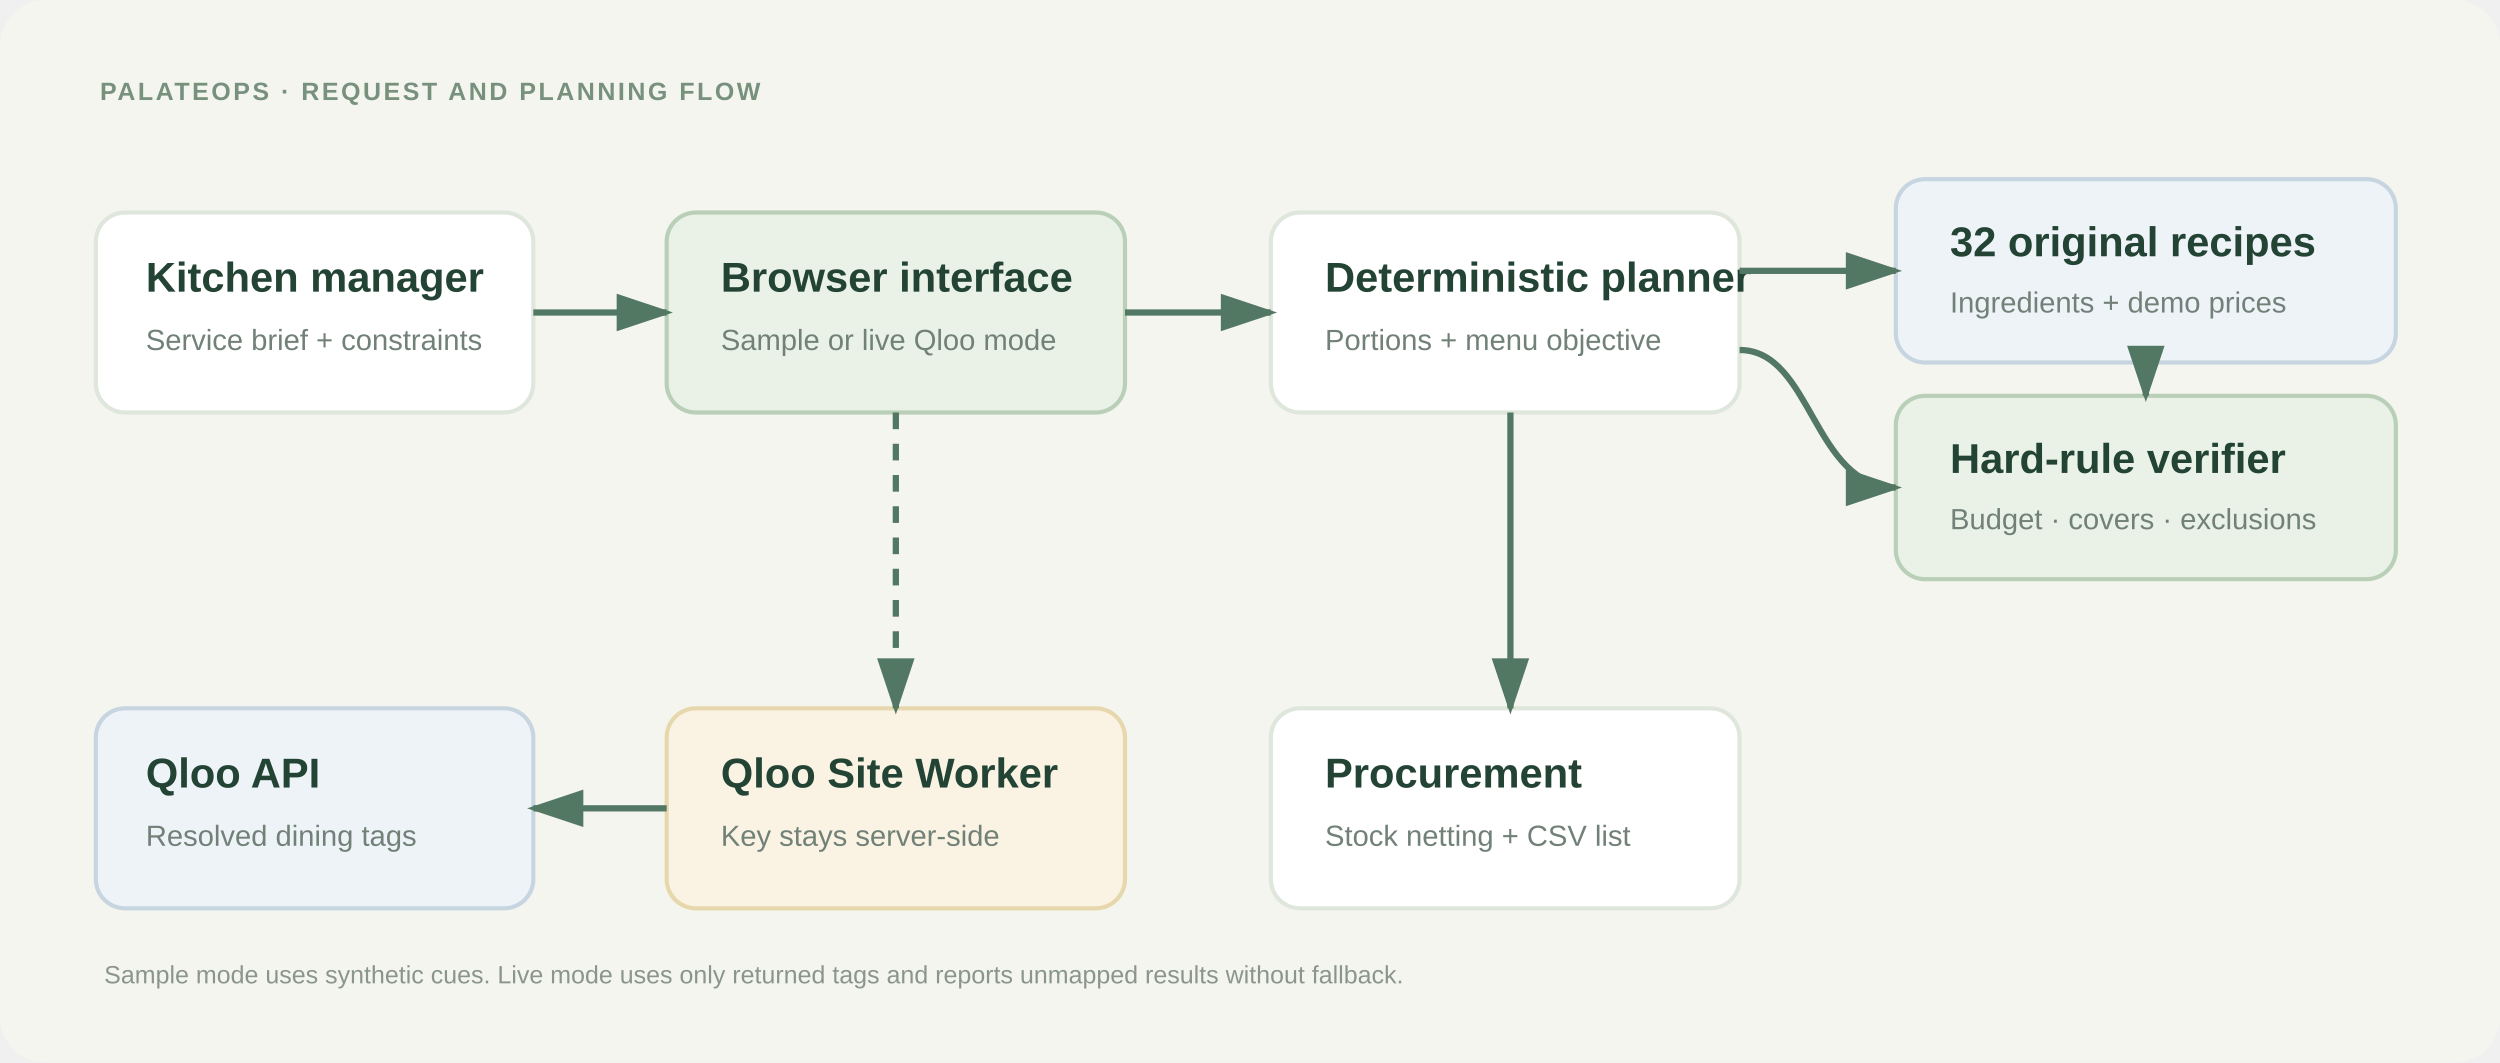
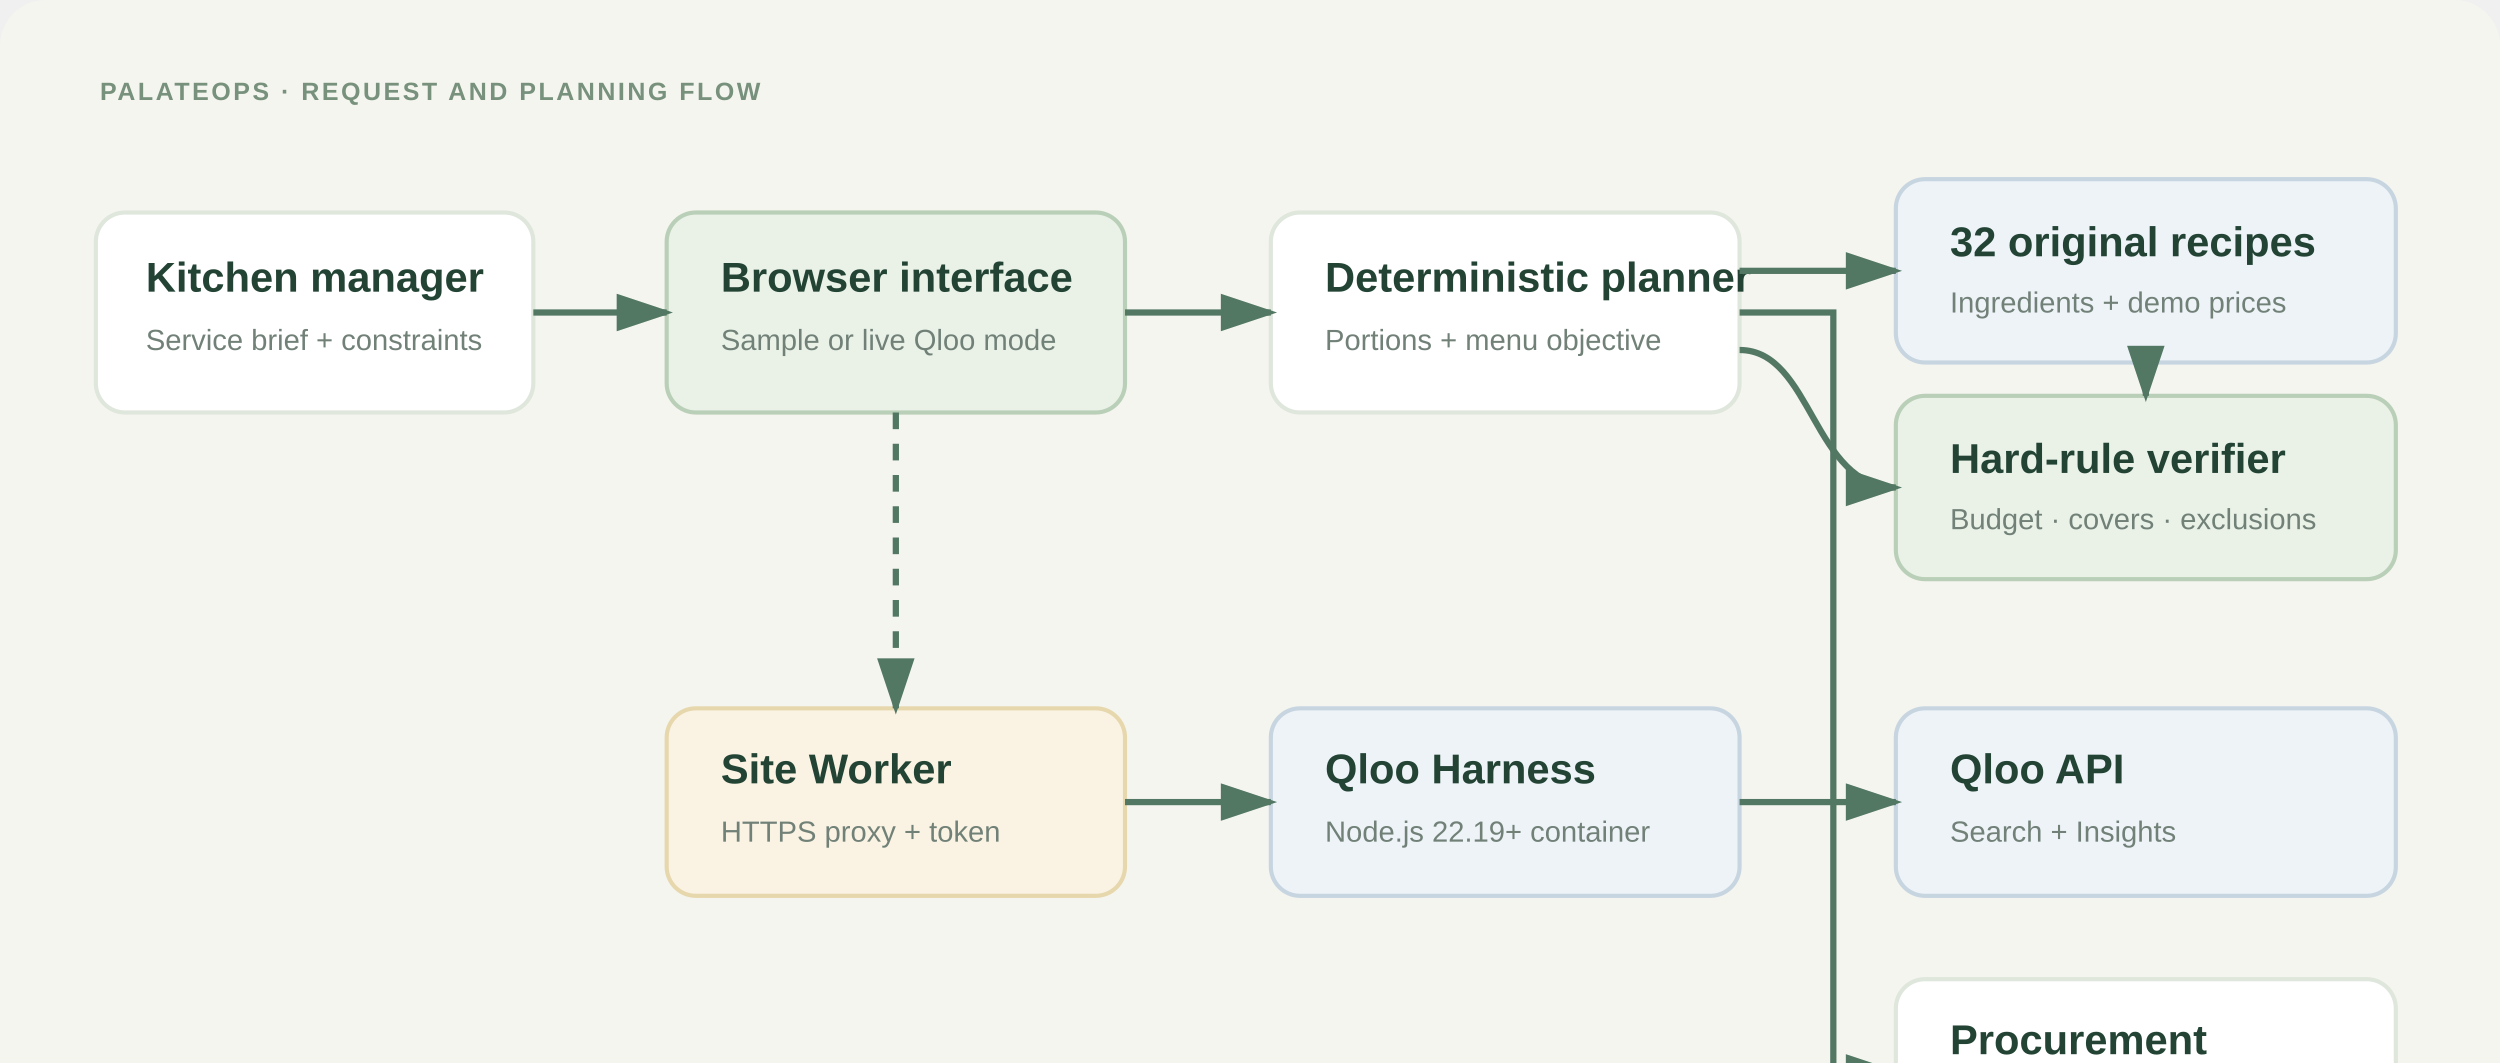
<svg xmlns="http://www.w3.org/2000/svg" viewBox="0 0 1200 510" role="img" aria-labelledby="title desc">
  <defs>
    <marker id="arrow" markerWidth="10" markerHeight="10" refX="8" refY="3" orient="auto">
      <path d="M0,0 L0,6 L9,3 z" fill="#527763" />
    </marker>
    <style>
      .bg{fill:#f5f5ef}.box{fill:#fff;stroke:#dfe6dc;stroke-width:2}.green{fill:#eaf2e8;stroke:#b9cfb8}.blue{fill:#eef3f8;stroke:#c7d5e1}.gold{fill:#faf3e3;stroke:#e7d7ad}
      .title{font:700 20px Arial,sans-serif;fill:#234435}.sub{font:14px Arial,sans-serif;fill:#718178}.kicker{font:700 12px Arial,sans-serif;letter-spacing:1.2px;fill:#77917d}
      .line{fill:none;stroke:#527763;stroke-width:3;marker-end:url(#arrow)}.dash{stroke-dasharray:8 7}.small{font:12px Arial,sans-serif;fill:#8a958d}
    </style>
  </defs>
-   <rect class="bg" width="1200" height="510" rx="22" />
+   <rect class="bg" width="1200" height="610" rx="22" />
  <text x="48" y="48" class="kicker">PALATEOPS · REQUEST AND PLANNING FLOW</text>
  <rect class="box" x="46" y="102" width="210" height="96" rx="14" />
  <text x="70" y="140" class="title">Kitchen manager</text>
  <text x="70" y="168" class="sub">Service brief + constraints</text>
  <rect class="box green" x="320" y="102" width="220" height="96" rx="14" />
  <text x="346" y="140" class="title">Browser interface</text>
  <text x="346" y="168" class="sub">Sample or live Qloo mode</text>
  <rect class="box" x="610" y="102" width="225" height="96" rx="14" />
  <text x="636" y="140" class="title">Deterministic planner</text>
  <text x="636" y="168" class="sub">Portions + menu objective</text>
  <rect class="box blue" x="910" y="86" width="240" height="88" rx="14" />
  <text x="936" y="123" class="title">32 original recipes</text>
  <text x="936" y="150" class="sub">Ingredients + demo prices</text>
  <rect class="box green" x="910" y="190" width="240" height="88" rx="14" />
  <text x="936" y="227" class="title">Hard-rule verifier</text>
  <text x="936" y="254" class="sub">Budget · covers · exclusions</text>
  <path class="line" d="M256 150 H320" />
  <path class="line" d="M540 150 H610" />
  <path class="line" d="M835 130 H910" />
  <path class="line" d="M835 168 C870 168 870 234 910 234" />
  <path class="line" d="M1030 174 V190" />
-   <rect class="box" x="610" y="340" width="225" height="96" rx="14" />
-   <text x="636" y="378" class="title">Procurement</text>
-   <text x="636" y="406" class="sub">Stock netting + CSV list</text>
-   <rect class="box gold" x="320" y="340" width="220" height="96" rx="14" />
-   <text x="346" y="378" class="title">Qloo Site Worker</text>
-   <text x="346" y="406" class="sub">Key stays server-side</text>
-   <rect class="box blue" x="46" y="340" width="210" height="96" rx="14" />
-   <text x="70" y="378" class="title">Qloo API</text>
-   <text x="70" y="406" class="sub">Resolved dining tags</text>
-   <path class="line" d="M725 198 V340" />
+   <rect class="box gold" x="320" y="340" width="220" height="90" rx="14" />
+   <text x="346" y="376" class="title">Site Worker</text>
+   <text x="346" y="404" class="sub">HTTPS proxy + token</text>
+   <rect class="box blue" x="610" y="340" width="225" height="90" rx="14" />
+   <text x="636" y="376" class="title">Qloo Harness</text>
+   <text x="636" y="404" class="sub">Node.js 22.19+ container</text>
+   <rect class="box blue" x="910" y="340" width="240" height="90" rx="14" />
+   <text x="936" y="376" class="title">Qloo API</text>
+   <text x="936" y="404" class="sub">Search + Insights</text>
+   <rect class="box" x="910" y="470" width="240" height="90" rx="14" />
+   <text x="936" y="506" class="title">Procurement</text>
+   <text x="936" y="534" class="sub">Stock netting + CSV list</text>
+   <path class="line" d="M835 150 H880 V515 H910" />
  <path class="line dash" d="M430 198 V340" />
-   <path class="line" d="M320 388 H256" />
-   <text x="50" y="472" class="small">Sample mode uses synthetic cues. Live mode uses only returned tags and reports unmapped results without fallback.</text>
+   <path class="line" d="M540 385 H610" />
+   <path class="line" d="M835 385 H910" />
+   <text x="50" y="584" class="small">Sample mode uses synthetic cues. Live mode confirms exact place matches, then maps returned tags without fallback.</text>
</svg>
